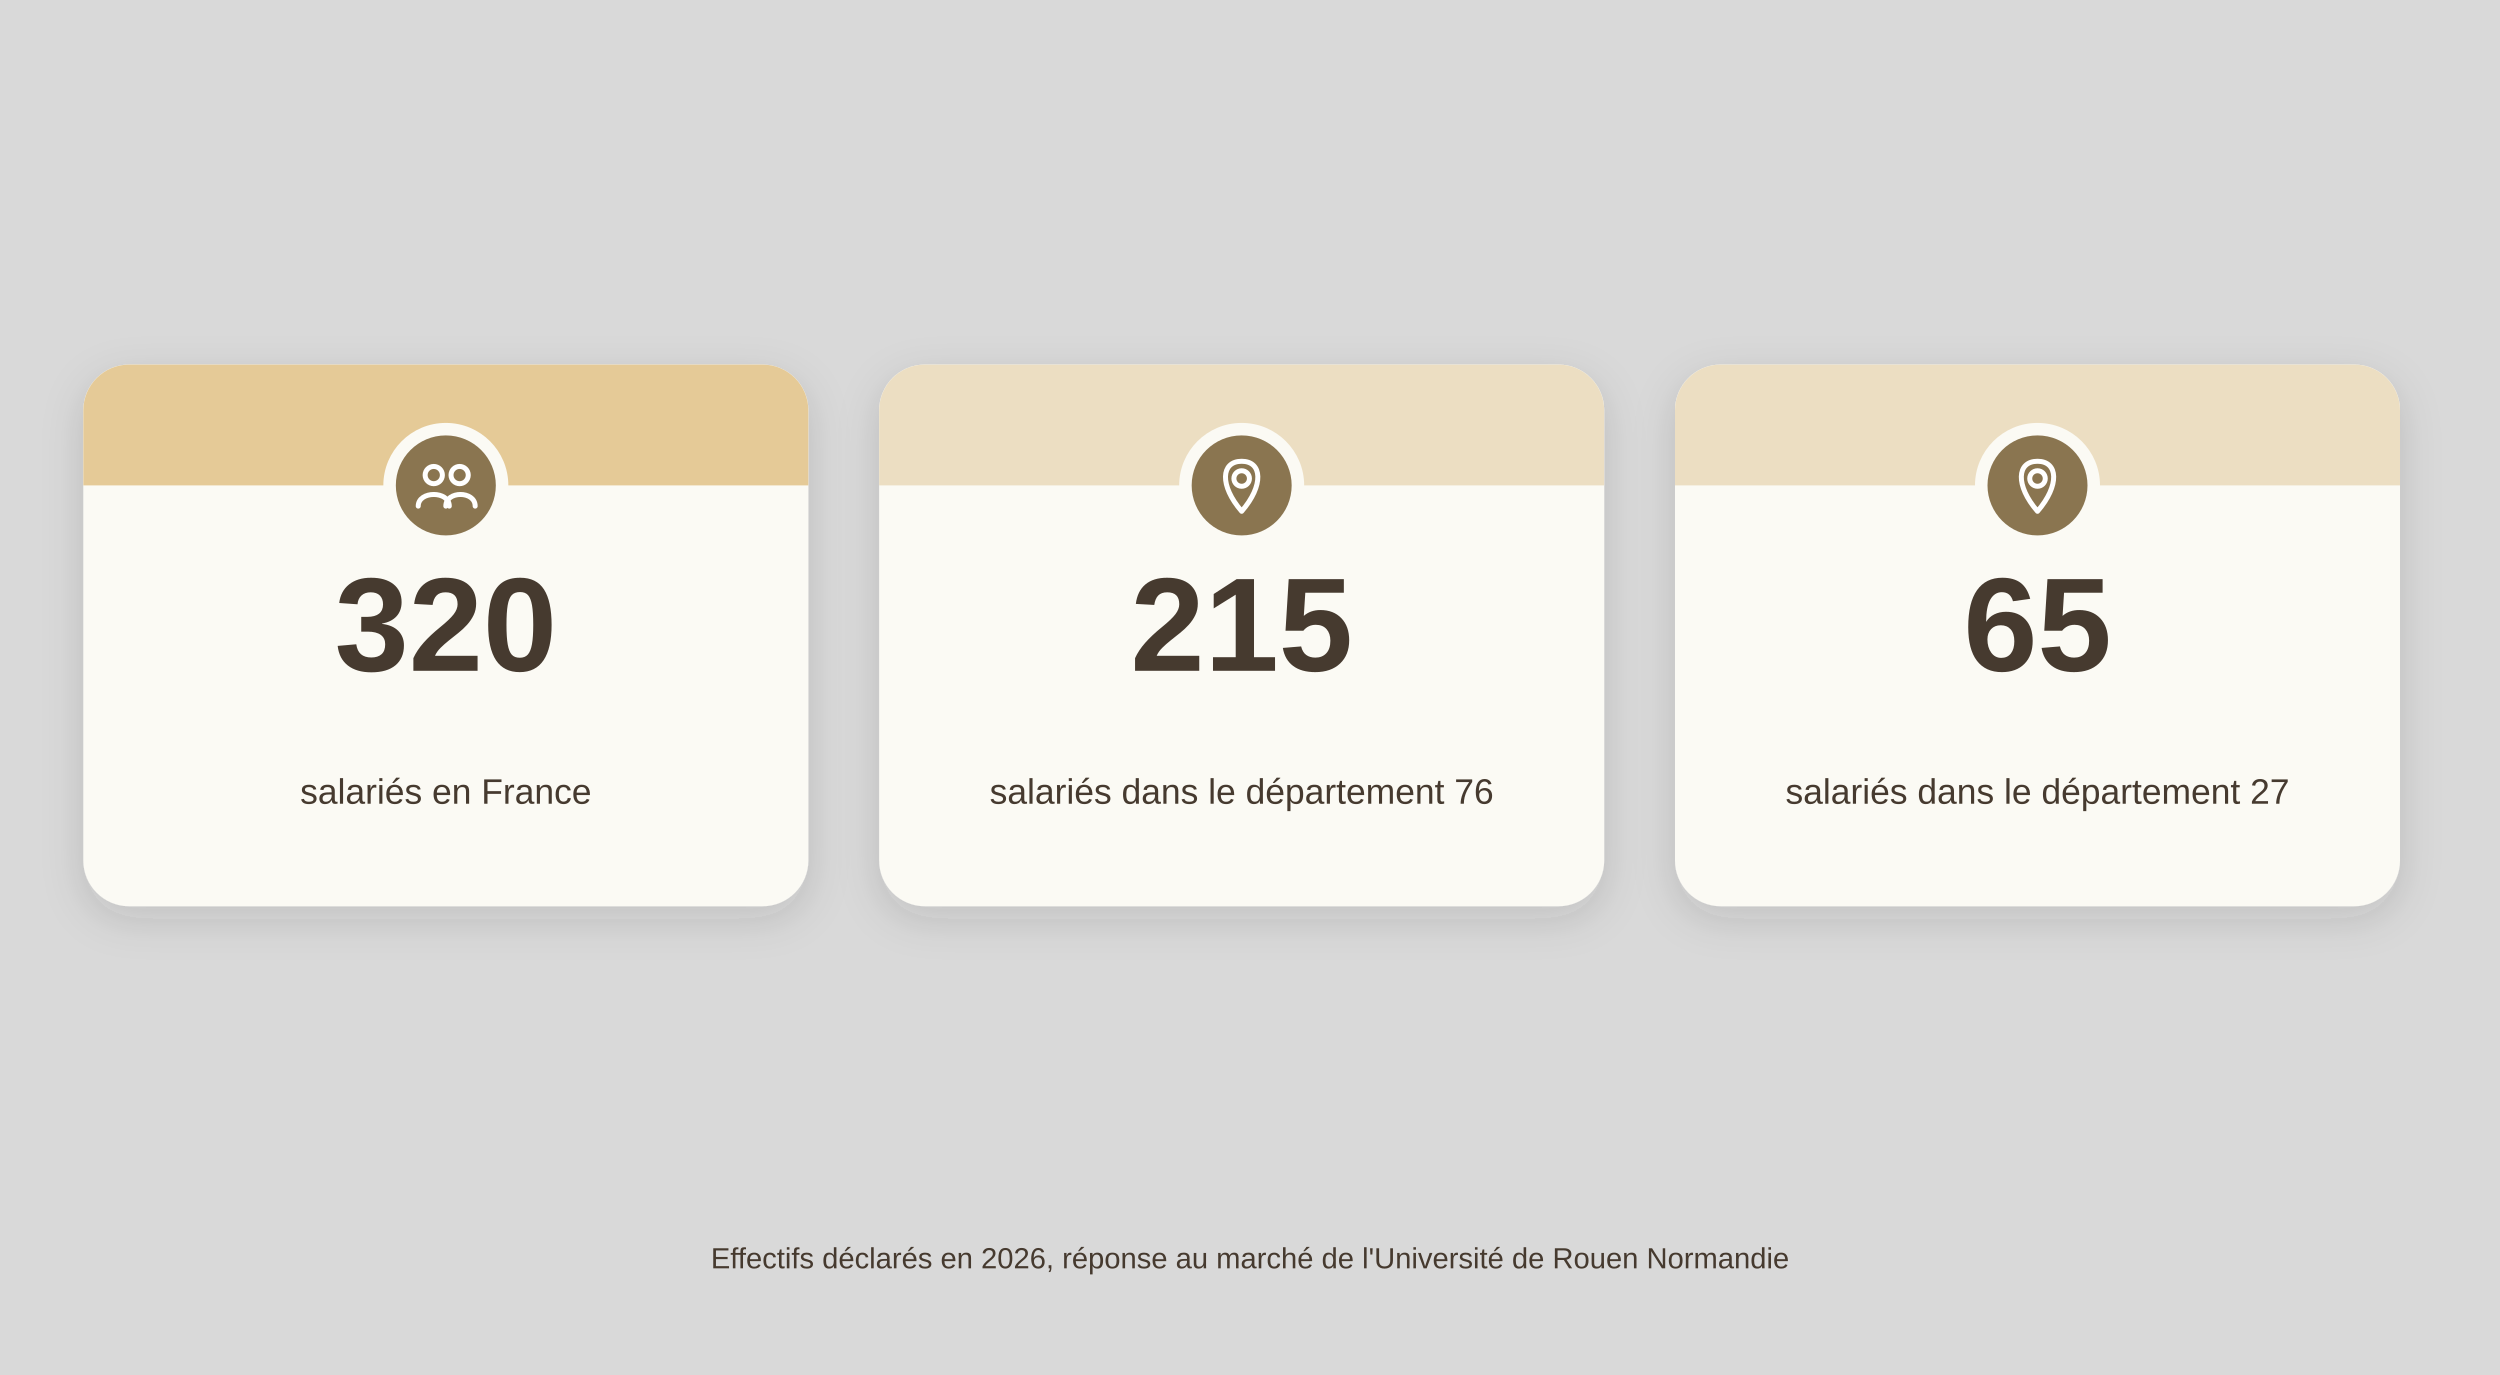
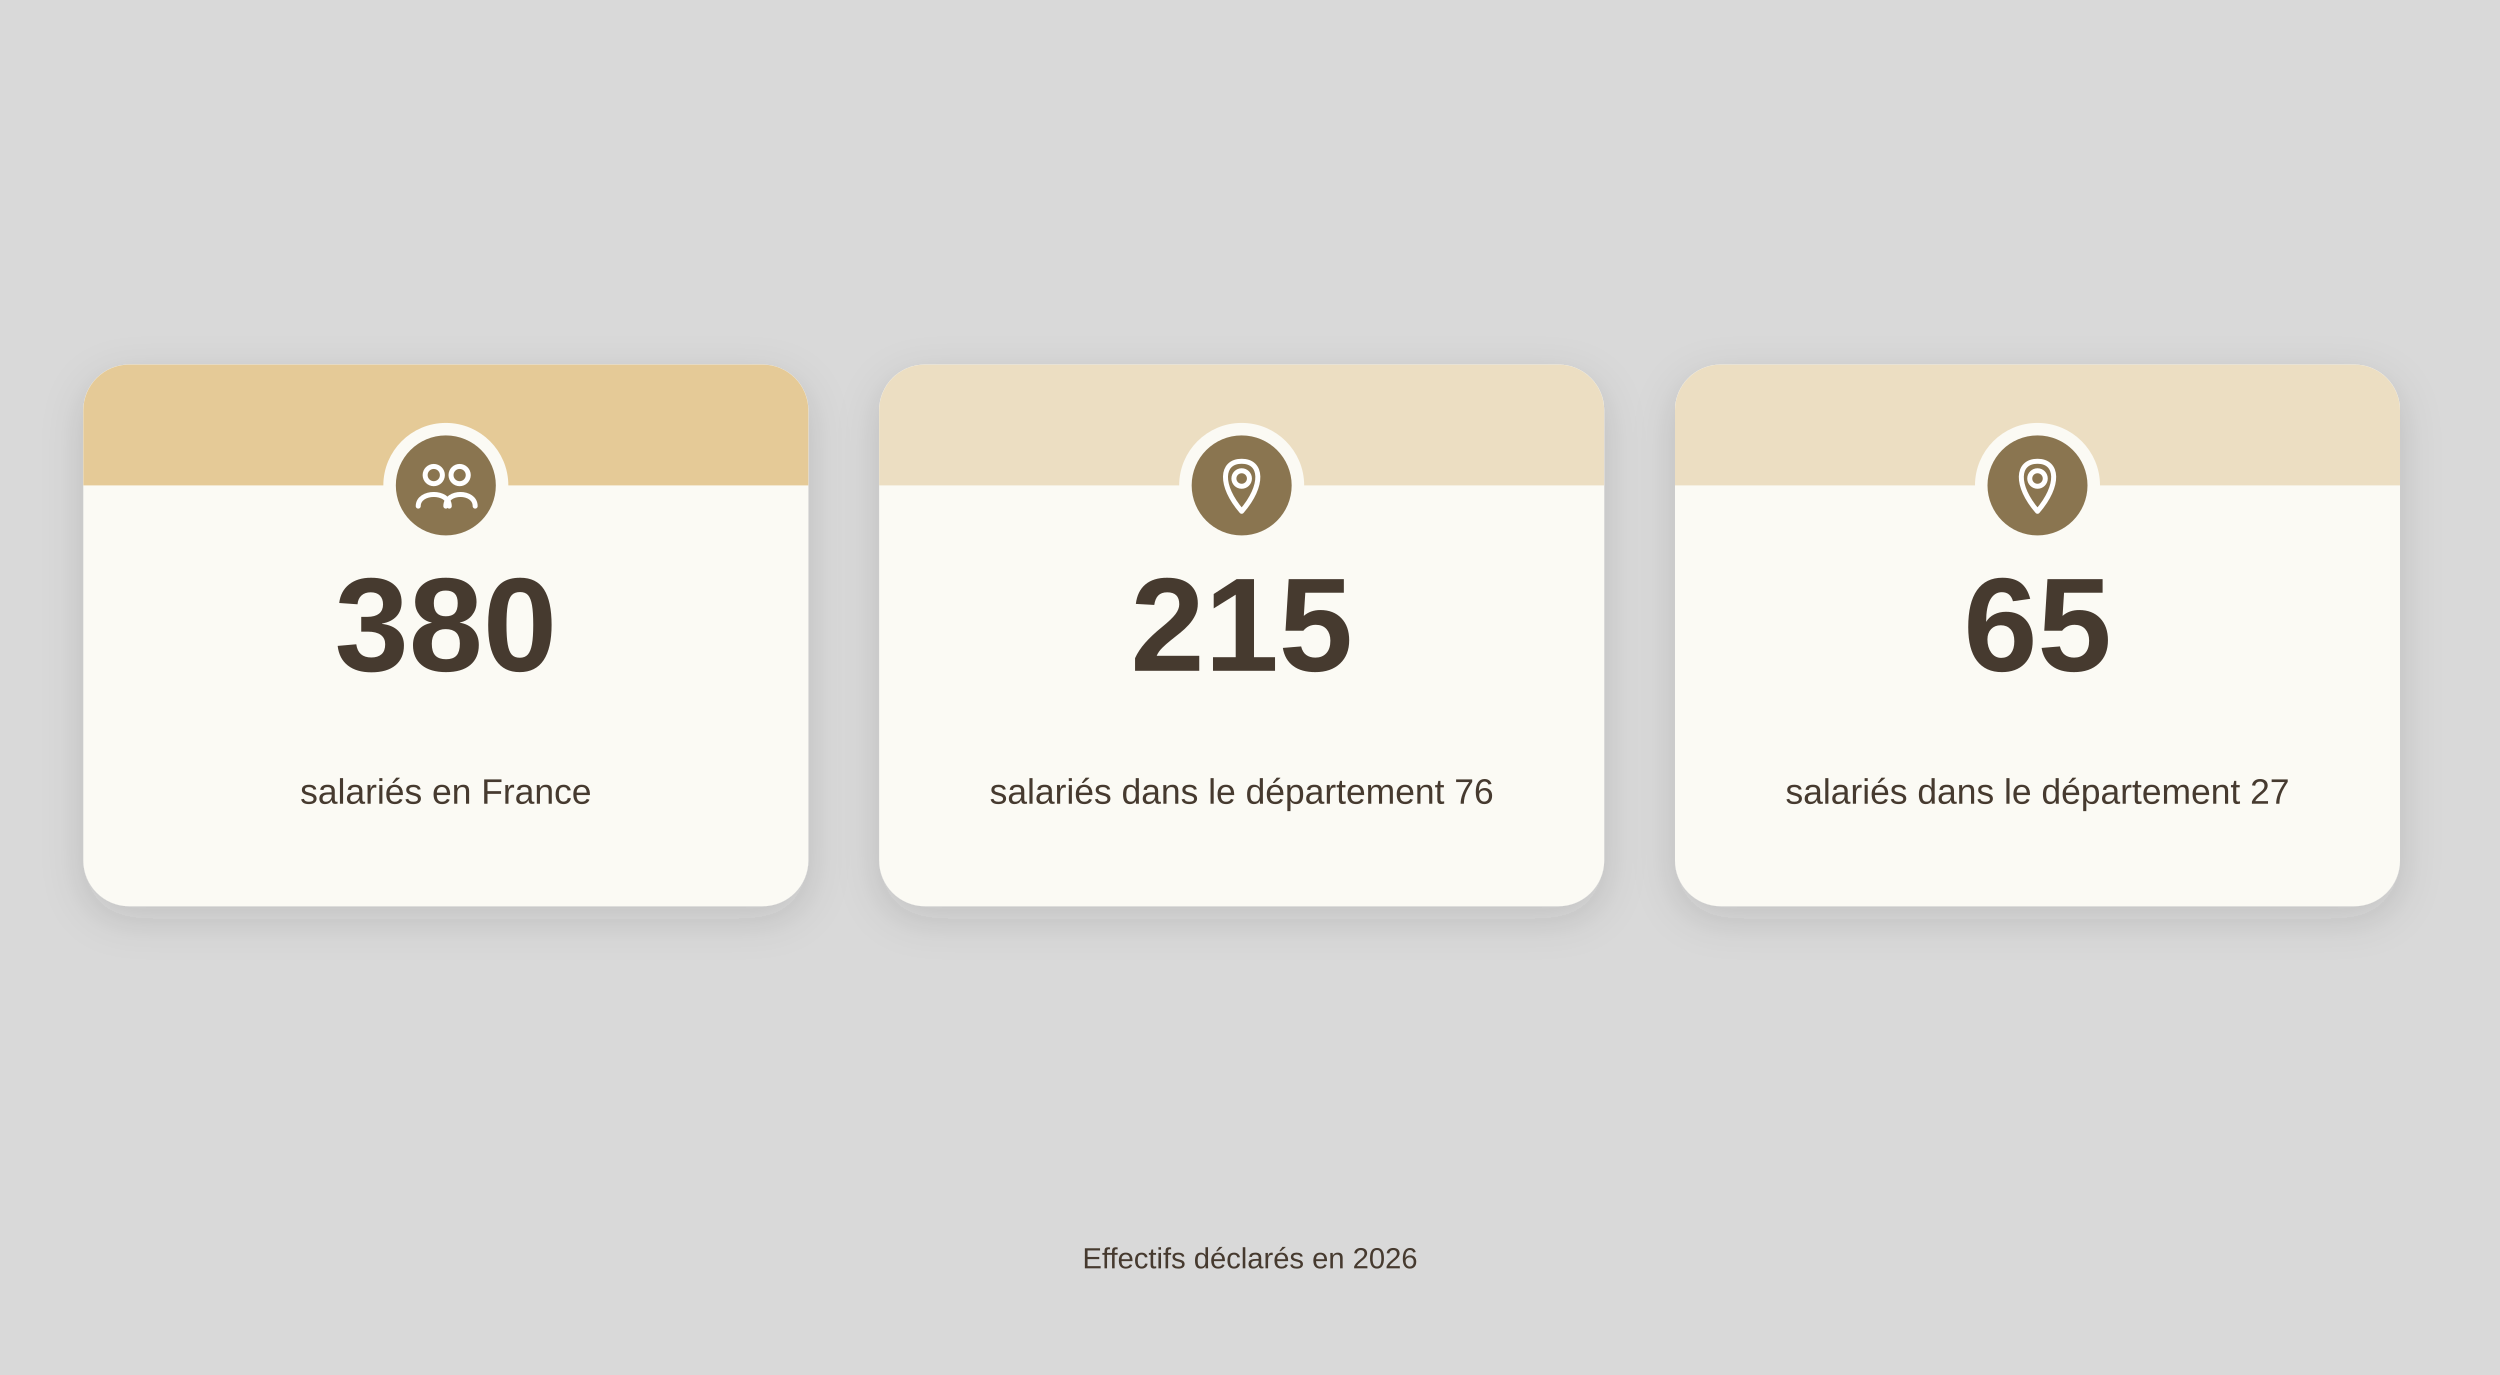
<svg xmlns="http://www.w3.org/2000/svg" viewBox="0 0 1200 660" width="1200" height="660" font-family="Lexend, 'Arial Rounded MT Bold', Arial, sans-serif">
  <rect width="1200" height="660" fill="#D9D9D9" />
  <defs>
    <filter id="od" x="-20%" y="-20%" width="140%" height="160%">
      <feDropShadow dx="0" dy="6" stdDeviation="10" flood-color="#2B2826" flood-opacity="0.14" />
    </filter>
    <filter id="op" x="-30%" y="-30%" width="160%" height="190%">
      <feDropShadow dx="0" dy="3" stdDeviation="4" flood-color="#2B2826" flood-opacity="0.14" />
    </filter>
    <marker id="f" viewBox="0 0 10 10" refX="8" refY="5" markerWidth="4.2" markerHeight="4.2" orient="auto">
      <path d="M2,1.5 L8,5 L2,8.5" fill="none" stroke="#7A726F" stroke-width="1.6" stroke-linecap="round" stroke-linejoin="round" />
    </marker>
    <marker id="fb" viewBox="0 0 10 10" refX="8" refY="5" markerWidth="4" markerHeight="4" orient="auto">
      <path d="M2,1.5 L8,5 L2,8.5" fill="none" stroke="#FFFFFF" stroke-width="1.6" stroke-linecap="round" stroke-linejoin="round" />
    </marker>
  </defs>
  <rect x="40.0" y="175.0" width="348.0" height="260.0" rx="22" fill="#FBFAF4" filter="url(#od)" />
  <clipPath id="cb25">
    <rect x="40.0" y="175.0" width="348.0" height="260.0" rx="22" />
  </clipPath>
  <rect x="40.0" y="175.0" width="348.0" height="58.0" fill="#E5CA97" clip-path="url(#cb25)" />
  <circle cx="214.0" cy="233.0" r="30.0" fill="#FBFAF4" />
  <circle cx="214.0" cy="233.0" r="24.0" fill="#8A7550" />
  <g transform="translate(214.0,233.0) scale(0.828)" fill="none" stroke="#FFFFFF" stroke-width="2.90" stroke-linecap="round" stroke-linejoin="round">
    <circle cx="-7" cy="-6" r="5" />
    <circle cx="8" cy="-6" r="5" />
    <path d="M-16,12 C-16,3 2,3 2,12" />
    <path d="M0,12 C0,3 17,3 17,12" />
  </g>
-   <text x="214.0" y="322.0" font-size="64" font-weight="800" fill="#463A2F" text-anchor="middle">320</text>
+   <text x="214.0" y="322.0" font-size="64" font-weight="800" fill="#463A2F" text-anchor="middle">380</text>
  <text x="214.0" y="385.8" font-size="17" font-weight="400" fill="#463A2F" text-anchor="middle">salariés en France</text>
  <rect x="422.0" y="175.0" width="348.0" height="260.0" rx="22" fill="#FBFAF4" filter="url(#od)" />
  <clipPath id="cb26">
    <rect x="422.0" y="175.0" width="348.0" height="260.0" rx="22" />
  </clipPath>
  <rect x="422.0" y="175.0" width="348.0" height="58.0" fill="#ECDEC2" clip-path="url(#cb26)" />
  <circle cx="596.0" cy="233.0" r="30.0" fill="#FBFAF4" />
  <circle cx="596.0" cy="233.0" r="24.0" fill="#8A7550" />
  <g transform="translate(596.0,233.0) scale(0.828)" fill="none" stroke="#FFFFFF" stroke-width="2.90" stroke-linecap="round" stroke-linejoin="round">
    <path d="M0,15 C-13,0 -12,-14 0,-14 C12,-14 13,0 0,15 z" />
    <circle cx="0" cy="-4" r="4.5" />
  </g>
  <text x="596.0" y="322.0" font-size="64" font-weight="800" fill="#463A2F" text-anchor="middle">215</text>
  <text x="596.0" y="385.8" font-size="17" font-weight="400" fill="#463A2F" text-anchor="middle">salariés dans le département 76</text>
  <rect x="804.0" y="175.0" width="348.0" height="260.0" rx="22" fill="#FBFAF4" filter="url(#od)" />
  <clipPath id="cb27">
    <rect x="804.0" y="175.0" width="348.0" height="260.0" rx="22" />
  </clipPath>
  <rect x="804.0" y="175.0" width="348.0" height="58.0" fill="#ECDEC2" clip-path="url(#cb27)" />
  <circle cx="978.0" cy="233.0" r="30.0" fill="#FBFAF4" />
  <circle cx="978.0" cy="233.0" r="24.0" fill="#8A7550" />
  <g transform="translate(978.0,233.0) scale(0.828)" fill="none" stroke="#FFFFFF" stroke-width="2.90" stroke-linecap="round" stroke-linejoin="round">
    <path d="M0,15 C-13,0 -12,-14 0,-14 C12,-14 13,0 0,15 z" />
    <circle cx="0" cy="-4" r="4.5" />
  </g>
  <text x="978.0" y="322.0" font-size="64" font-weight="800" fill="#463A2F" text-anchor="middle">65</text>
  <text x="978.0" y="385.8" font-size="17" font-weight="400" fill="#463A2F" text-anchor="middle">salariés dans le département 27</text>
-   <text x="600.0" y="608.8" font-size="14" font-weight="400" fill="#463A2F" text-anchor="middle">Effectifs déclarés en 2026, réponse au marché de l'Université de Rouen Normandie</text>
+   <text x="600.0" y="608.8" font-size="14" font-weight="400" fill="#463A2F" text-anchor="middle">Effectifs déclarés en 2026</text>
</svg>
